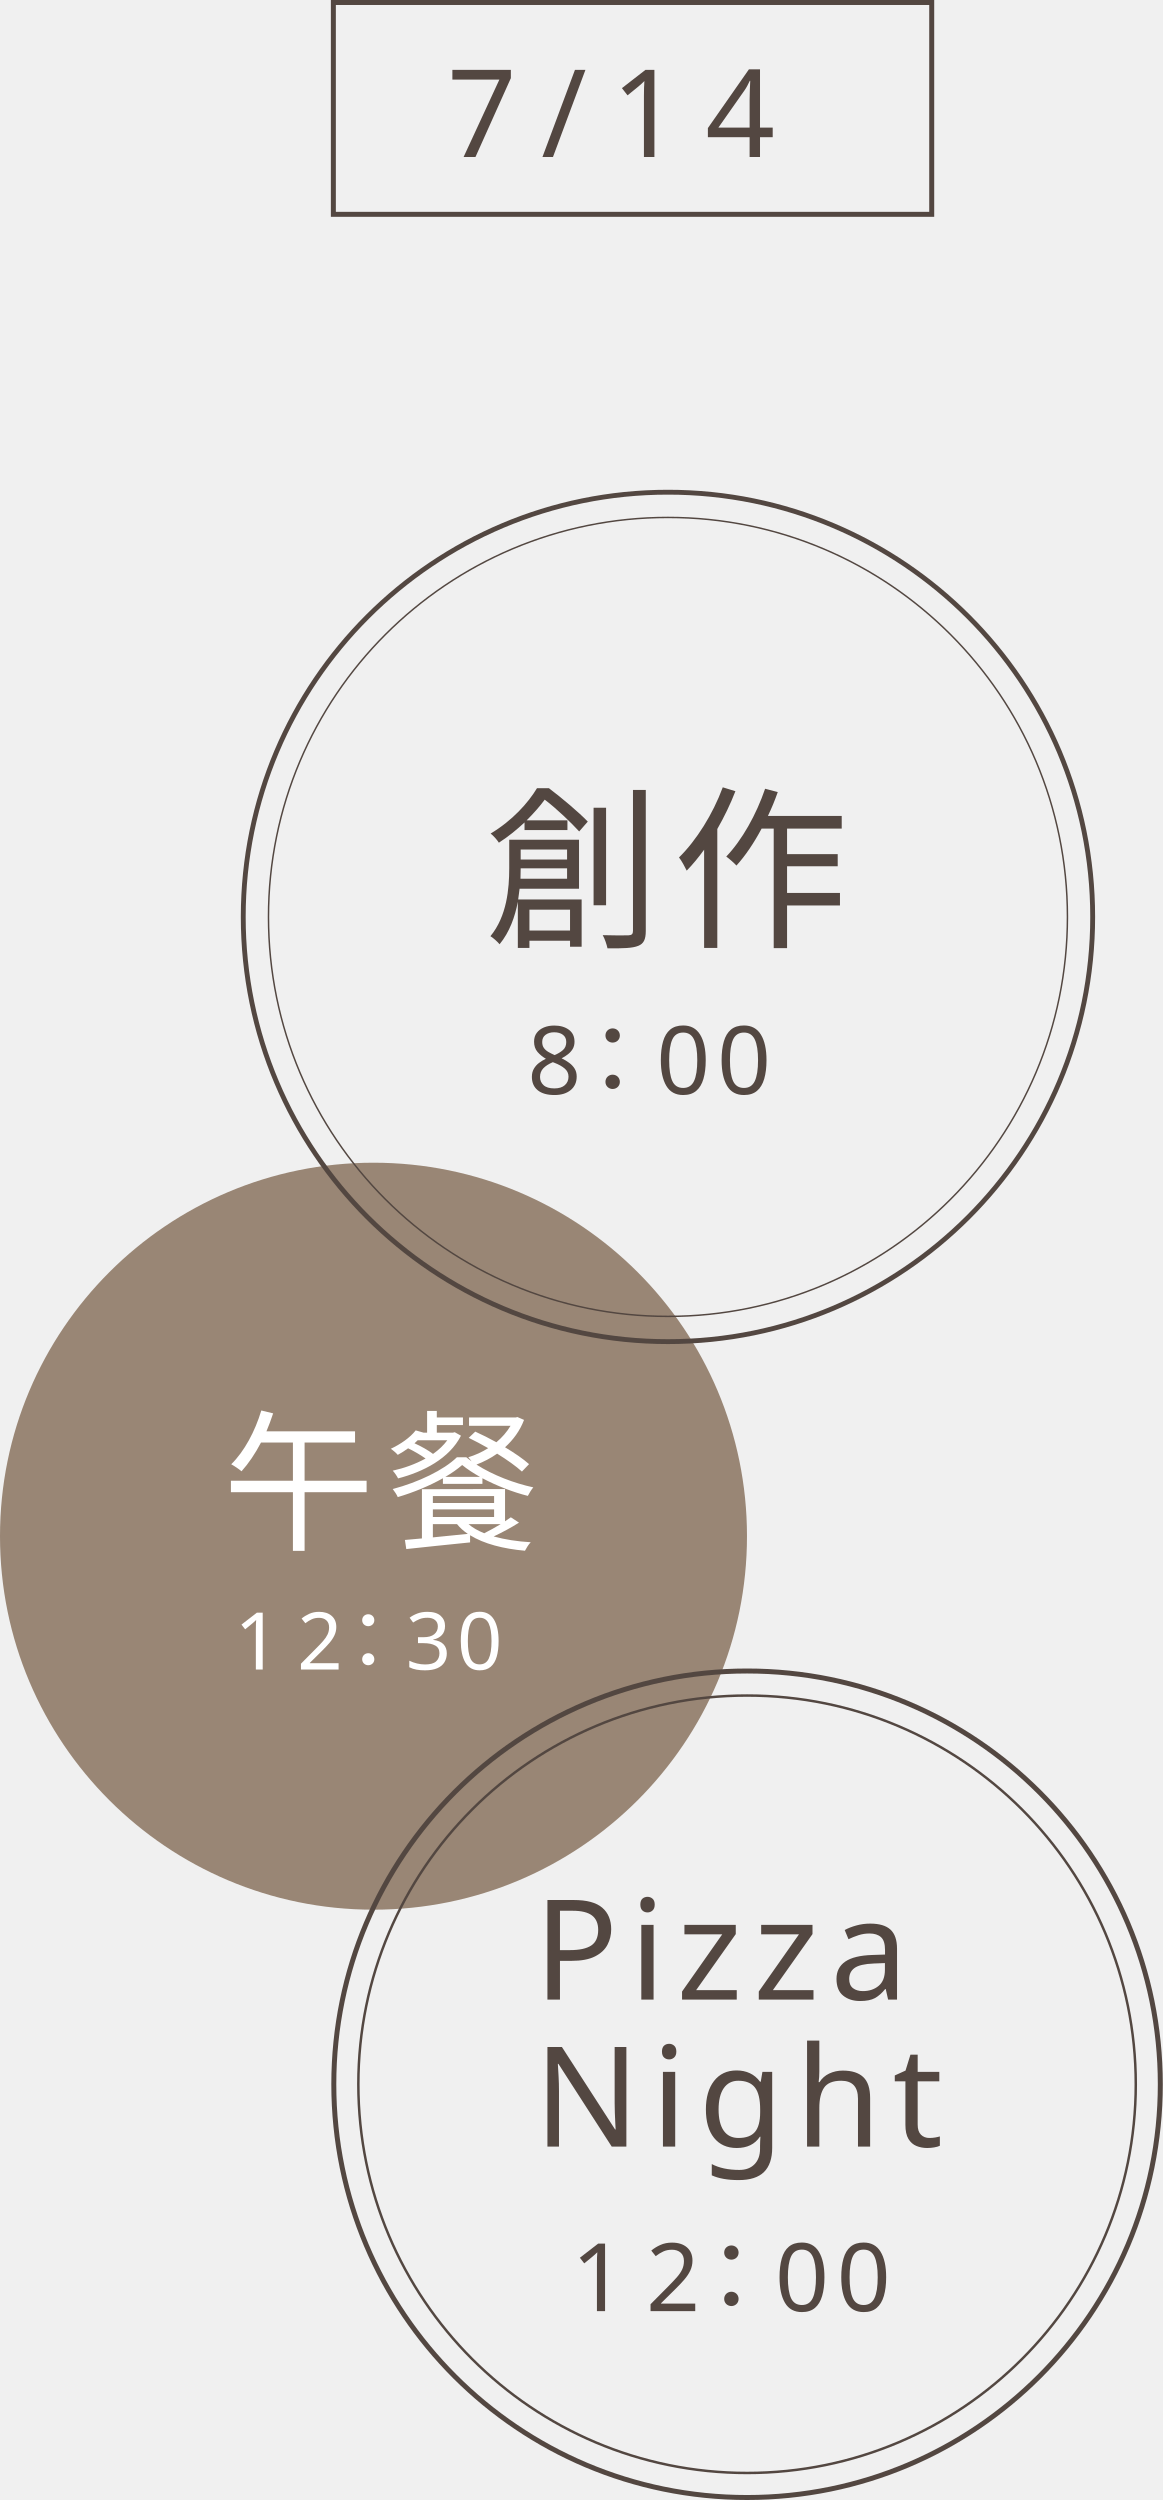
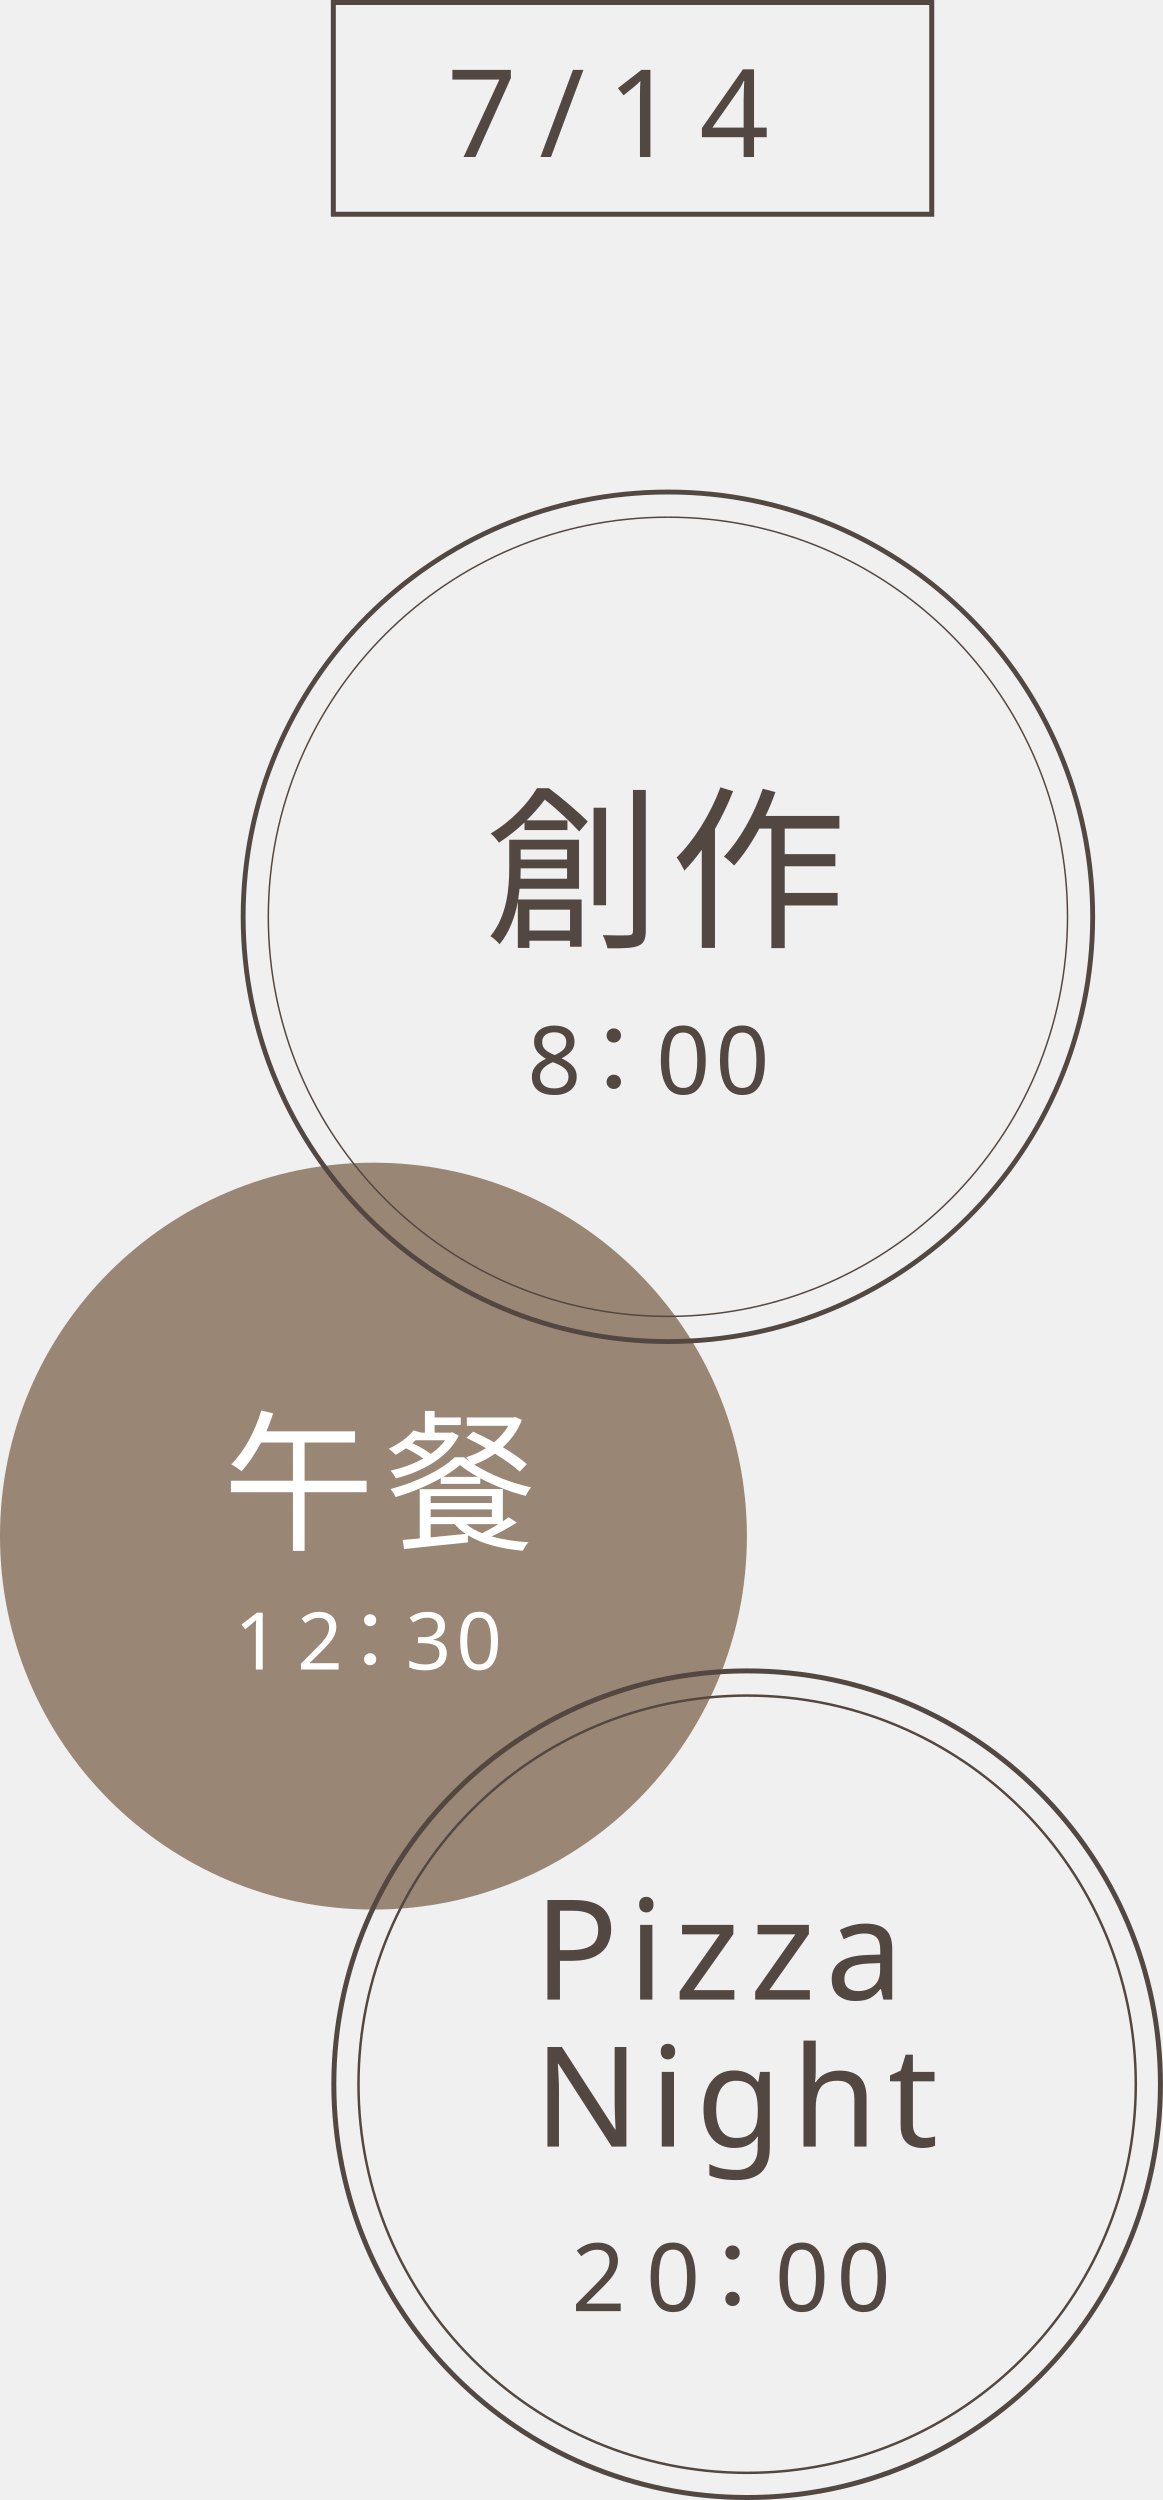
- <svg xmlns="http://www.w3.org/2000/svg" viewBox="0 0 466.75 1003.5">
-   <defs>
-     <style>.cls-1{fill:#998675;}.cls-2,.cls-3,.cls-4,.cls-5{fill:none;stroke:#534741;stroke-miterlimit:10;}.cls-2{stroke-width:1.95px;}.cls-3{stroke-width:0.6px;}.cls-4{stroke-width:2px;}.cls-6{font-size:61px;letter-spacing:0.08em;}.cls-6,.cls-9{fill:#fff;}.cls-6,.cls-7{font-family:HiraKakuProN-W3-90ms-RKSJ-H, Hiragino Kaku Gothic Pro;}.cls-7{font-size:70.54px;letter-spacing:0.07em;}.cls-11,.cls-13,.cls-15,.cls-7,.cls-8{fill:#534741;}.cls-8{font-size:56px;letter-spacing:0.08em;}.cls-15,.cls-8{font-family:HiraKakuProN-W5-90ms-RKSJ-H, Hiragino Sans;}.cls-9{font-size:32px;letter-spacing:0.07em;}.cls-11,.cls-13,.cls-9{font-family:HiraKakuProN-W6-90ms-RKSJ-H, Hiragino Kaku Gothic Pro;}.cls-10{letter-spacing:-0.18em;}.cls-11,.cls-13{font-size:38px;}.cls-11,.cls-14{letter-spacing:-0.17em;}.cls-12{letter-spacing:0.07em;}.cls-13{letter-spacing:0.08em;}.cls-15{font-size:49px;letter-spacing:0.2em;}</style>
-   </defs>
-   <g id="Layer_2" data-name="Layer 2">
-     <g id="圖層_2" data-name="圖層 2">
-       <circle class="cls-1" cx="149.92" cy="616.63" r="149.92" />
-       <circle class="cls-2" cx="268.12" cy="368.05" r="170.48" />
-       <circle class="cls-3" cx="268.12" cy="368.05" r="160.35" />
-       <circle class="cls-4" cx="299.87" cy="836.62" r="165.88" />
-       <circle class="cls-5" cx="299.87" cy="836.62" r="156.03" />
-       <text class="cls-6" transform="translate(89.39 617.59)">午餐</text>
-       <text class="cls-7" transform="translate(194.53 375.01)">創作</text>
-       <text class="cls-8" transform="translate(214.3 802.65)">Pizza<tspan x="0" y="59">Night</tspan>
-       </text>
-       <text class="cls-9" transform="translate(94.09 670.16)">1<tspan class="cls-10" x="25.18" y="0">2：</tspan>
-         <tspan x="68.77" y="0">30</tspan>
-       </text>
-       <text class="cls-11" transform="translate(211.64 439.17)">8：<tspan class="cls-12" x="51.76" y="0">00</tspan>
-       </text>
-       <text class="cls-13" transform="translate(229.39 927.7)">1<tspan class="cls-14" x="29.91" y="0">2：</tspan>
-         <tspan x="81.66" y="0">00</tspan>
-       </text>
-       <text class="cls-15" transform="translate(179.43 63.02)">7/14</text>
-       <rect class="cls-4" x="133.81" y="1" width="240.18" height="85.03" />
+ <svg xmlns="http://www.w3.org/2000/svg" version="1.1" id="Layer_1" x="0px" y="0px" viewBox="0 0 466.8 1003.5" style="enable-background:new 0 0 466.8 1003.5;" xml:space="preserve">
+   <style type="text/css">
+ 	.st0{fill:#998675;}
+ 	.st1{fill:none;stroke:#534741;stroke-width:1.95;stroke-miterlimit:10;}
+ 	.st2{fill:none;stroke:#534741;stroke-width:0.6;stroke-miterlimit:10;}
+ 	.st3{fill:none;stroke:#534741;stroke-width:2;stroke-miterlimit:10;}
+ 	.st4{fill:none;stroke:#534741;stroke-miterlimit:10;}
+ 	.st5{fill:#FFFFFF;}
+ 	.st6{font-family:'HiraKakuProN-W3-90ms-RKSJ-H';}
+ 	.st7{font-size:61px;}
+ 	.st8{letter-spacing:4;}
+ 	.st9{fill:#534741;}
+ 	.st10{font-size:70.54px;}
+ 	.st11{font-family:'HiraKakuProN-W5-90ms-RKSJ-H';}
+ 	.st12{font-size:56px;}
+ 	.st13{font-family:'HiraKakuProN-W6-90ms-RKSJ-H';}
+ 	.st14{font-size:32px;}
+ 	.st15{letter-spacing:2;}
+ 	.st16{letter-spacing:-5;}
+ 	.st17{font-size:38px;}
+ 	.st18{letter-spacing:-6;}
+ 	.st19{letter-spacing:3;}
+ 	.st20{font-size:49px;}
+ 	.st21{letter-spacing:9;}
+ </style>
+   <g id="Layer_2_1_">
+     <g id="圖層_2">
+       <circle class="st0" cx="149.9" cy="616.6" r="149.9" />
+       <circle class="st1" cx="268.1" cy="368" r="170.5" />
+       <circle class="st2" cx="268.1" cy="368" r="160.4" />
+       <circle class="st3" cx="299.9" cy="836.6" r="165.9" />
+       <circle class="st4" cx="299.9" cy="836.6" r="156" />
+       <text transform="matrix(1 0 0 1 89.39 617.59)" class="st5 st6 st7 st8">午餐</text>
+       <text transform="matrix(1 0 0 1 194.53 375.01)" class="st9 st6 st10 st8">創作</text>
+       <text transform="matrix(1 0 0 1 214.3 802.65)" class="st9 st11 st12 st8">Pizza</text>
+       <text transform="matrix(1 0 0 1 214.3 861.65)" class="st9 st11 st12 st8">Night</text>
+       <text transform="matrix(1 0 0 1 94.09 670.16)" class="st5 st13 st14 st15">1</text>
+       <text transform="matrix(1 0 0 1 119.27 670.16)" class="st5 st13 st14 st16">2：</text>
+       <text transform="matrix(1 0 0 1 162.86 670.16)" class="st5 st13 st14 st15">30</text>
+       <text transform="matrix(1 0 0 1 211.64 439.17)" class="st9 st13 st17 st18">8：</text>
+       <text transform="matrix(1 0 0 1 263.4 439.17)" class="st9 st13 st17 st15">00</text>
+       <text transform="matrix(1 0 0 1 229.39 927.7)" class="st9 st13 st17 st19">2</text>
+       <text transform="matrix(1 0 0 1 259.3 927.7)" class="st9 st13 st17 st18">0：</text>
+       <text transform="matrix(1 0 0 1 311.05 927.7)" class="st9 st13 st17 st19">00</text>
+       <text transform="matrix(1 0 0 1 179.43 63.02)" class="st9 st11 st20 st21">7/14</text>
+       <rect x="133.8" y="1" class="st3" width="240.2" height="85" />
    </g>
  </g>
</svg>
